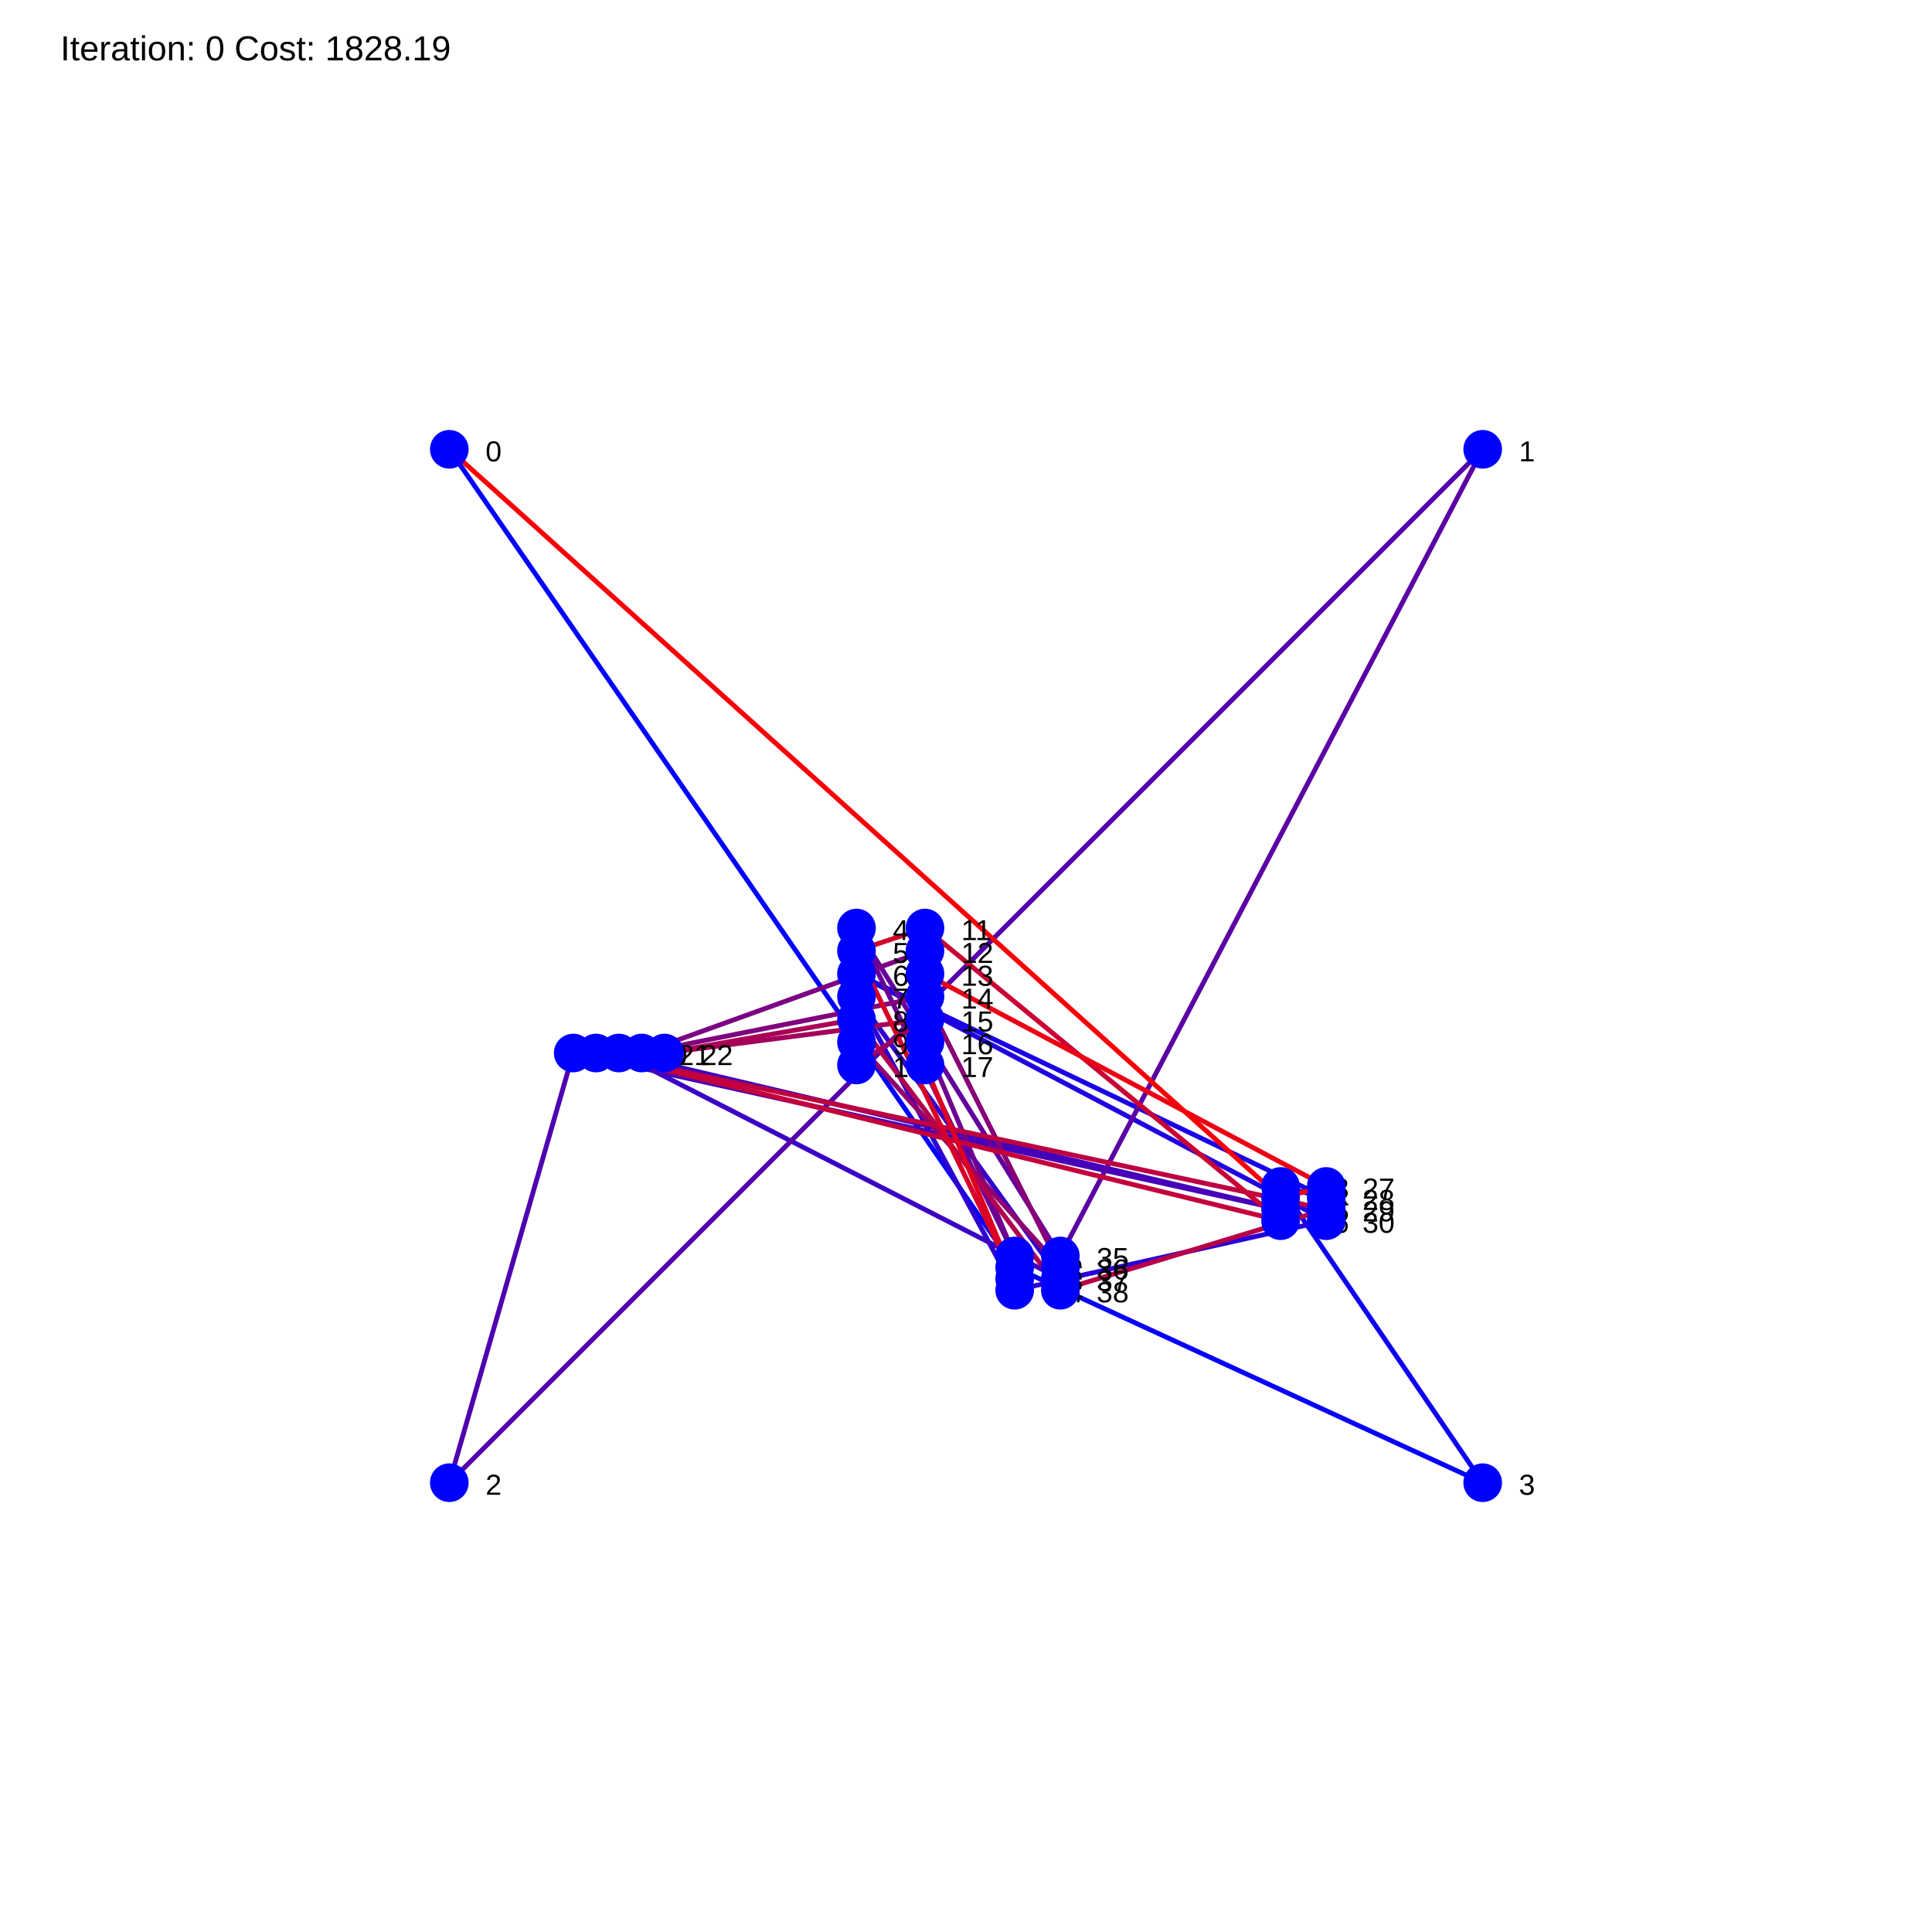
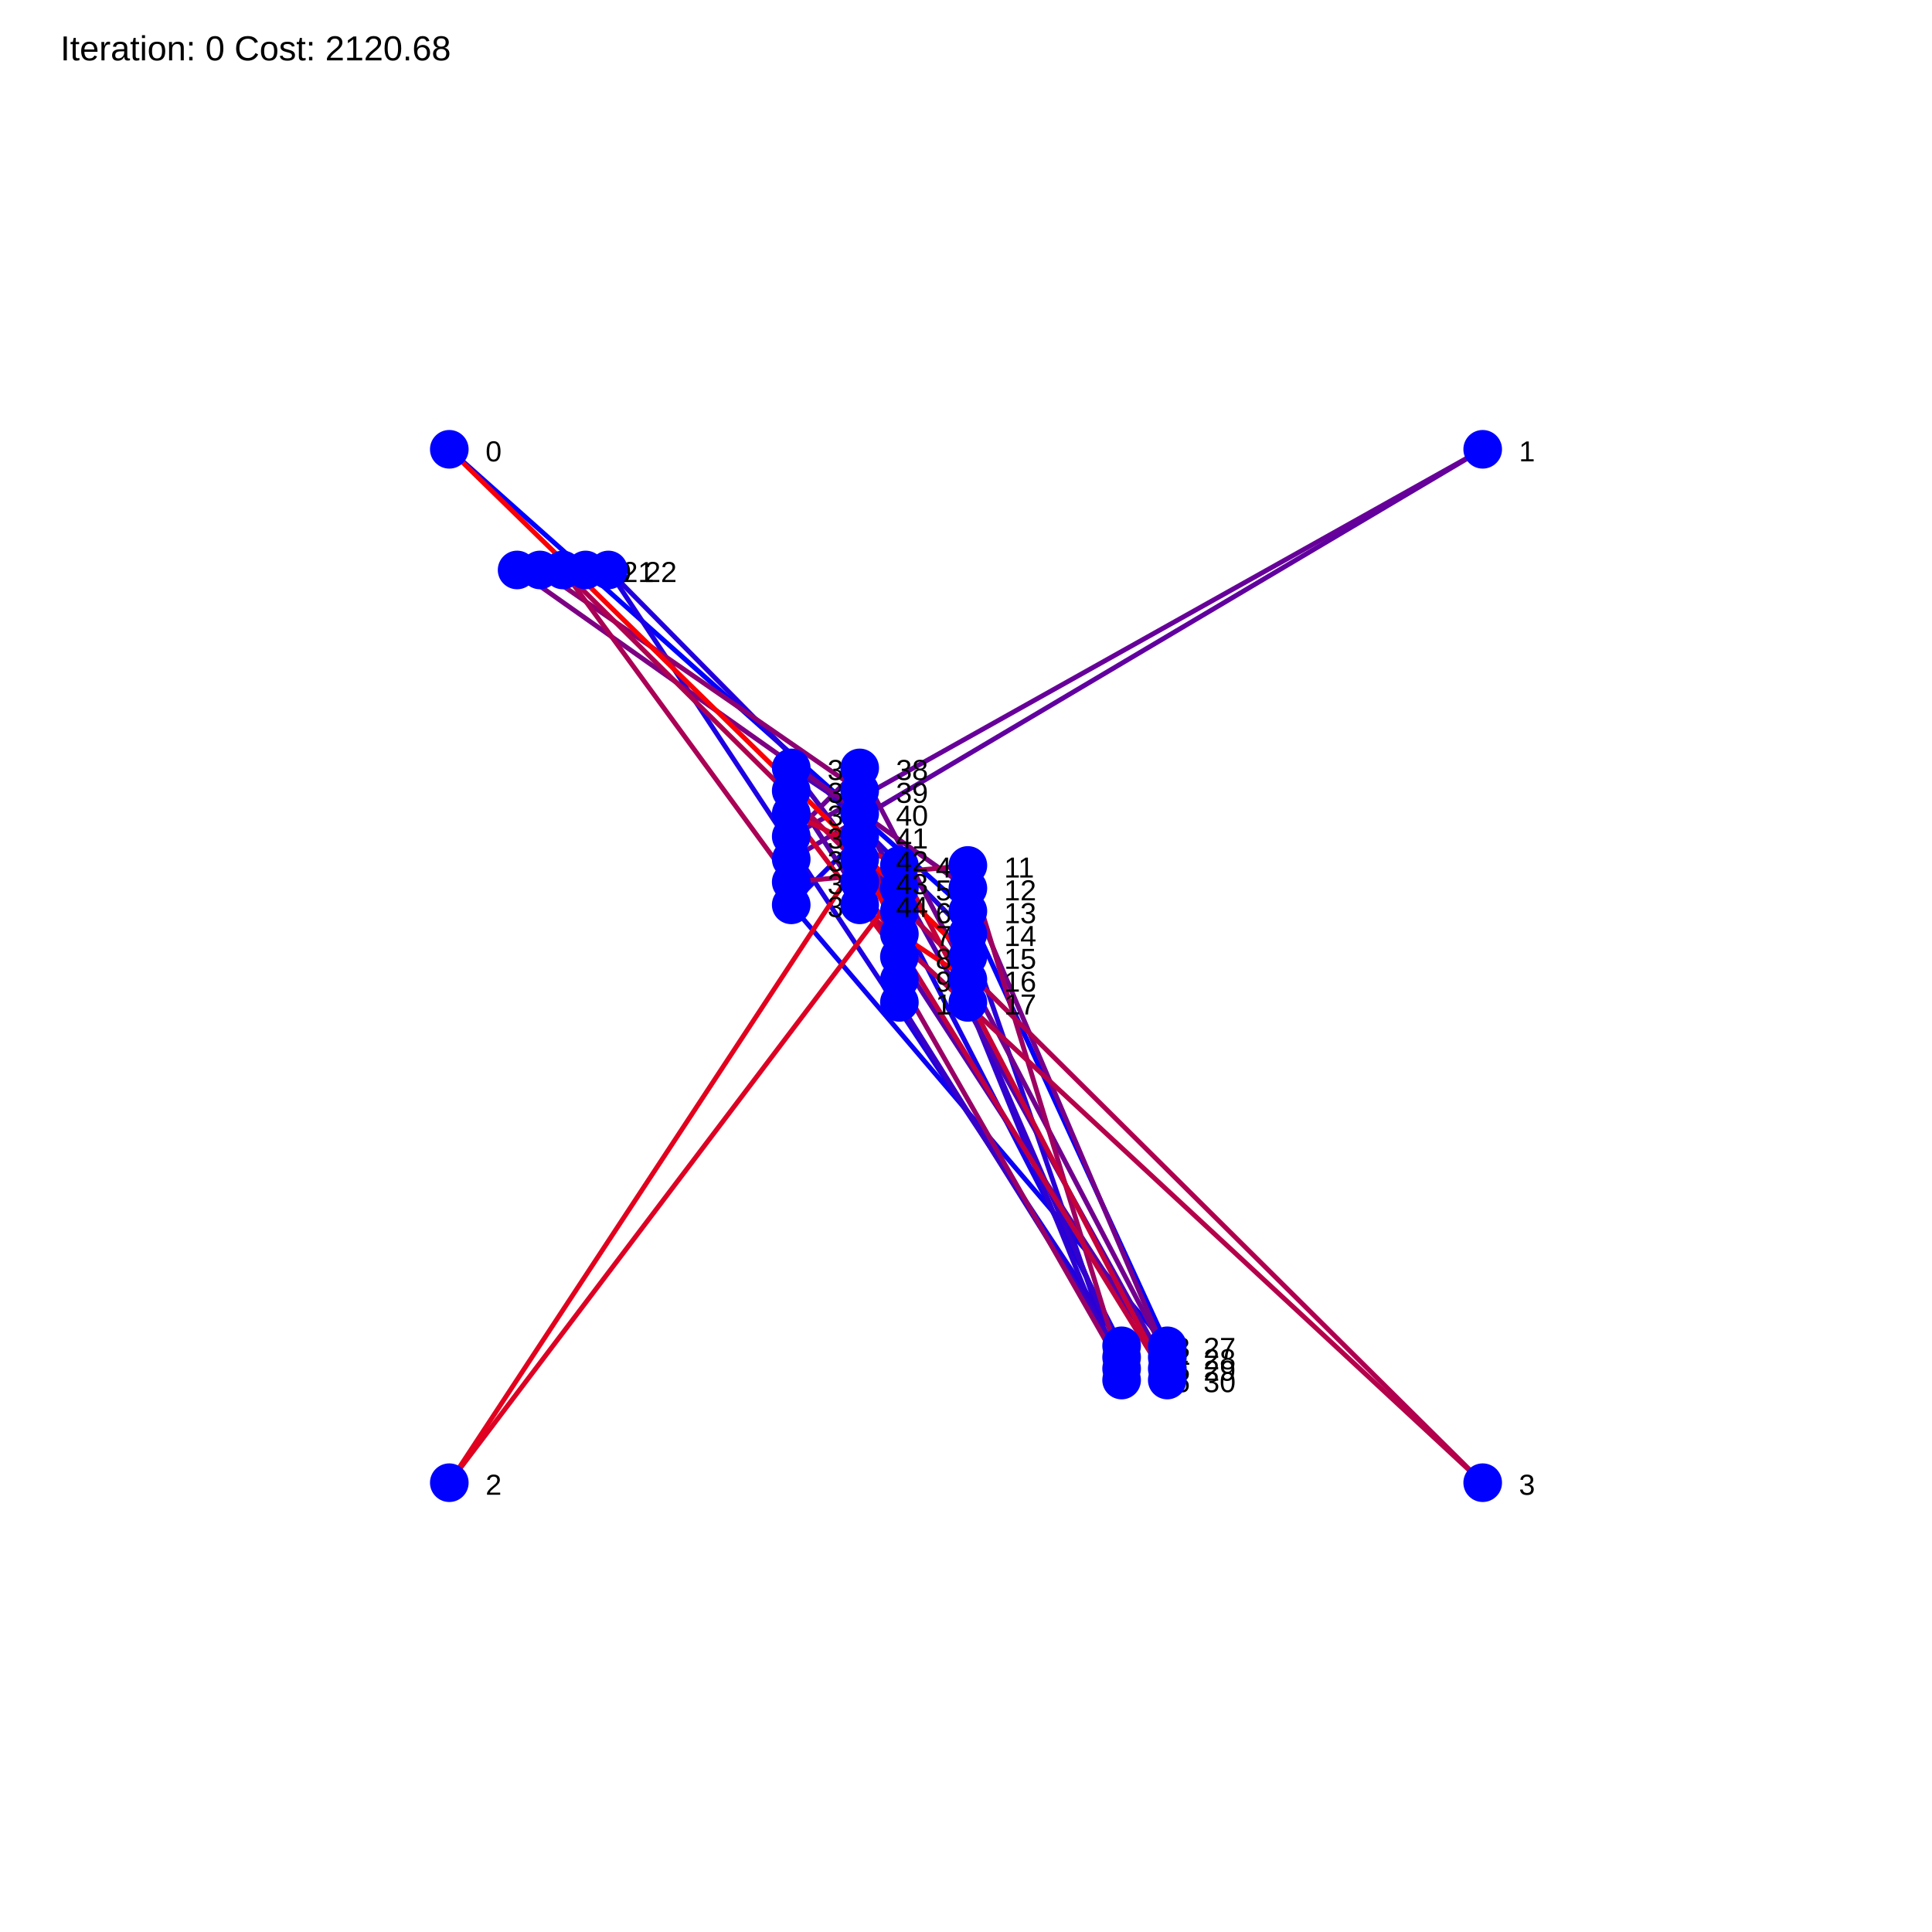
<svg xmlns="http://www.w3.org/2000/svg" width="800" height="800" viewBox="-167.442 -167.442 800 800">
  <rect x="-167.442" y="-167.442" width="800" height="800" fill="white" />
  <g>
-     <line x1="18.605" y1="18.605" x2="252.72" y2="357.362" stroke="rgb(0,0,255)" stroke-width="2" />
-     <line x1="252.72" y1="357.362" x2="446.512" y2="446.512" stroke="rgb(6,0,249)" stroke-width="2" />
-     <line x1="446.512" y1="446.512" x2="362.824" y2="323.846" stroke="rgb(13,0,242)" stroke-width="2" />
-     <line x1="362.824" y1="323.846" x2="381.726" y2="328.572" stroke="rgb(19,0,236)" stroke-width="2" />
-     <line x1="381.726" y1="328.572" x2="187.216" y2="235.737" stroke="rgb(26,0,229)" stroke-width="2" />
-     <line x1="187.216" y1="235.737" x2="381.726" y2="338.023" stroke="rgb(32,0,223)" stroke-width="2" />
-     <line x1="381.726" y1="338.023" x2="252.72" y2="366.813" stroke="rgb(39,0,216)" stroke-width="2" />
-     <line x1="252.72" y1="366.813" x2="187.216" y2="245.188" stroke="rgb(45,0,210)" stroke-width="2" />
-     <line x1="187.216" y1="245.188" x2="271.622" y2="362.088" stroke="rgb(52,0,203)" stroke-width="2" />
-     <line x1="271.622" y1="362.088" x2="88.819" y2="268.59" stroke="rgb(58,0,197)" stroke-width="2" />
-     <line x1="88.819" y1="268.59" x2="362.824" y2="333.298" stroke="rgb(65,0,190)" stroke-width="2" />
-     <line x1="362.824" y1="333.298" x2="69.916" y2="268.59" stroke="rgb(71,0,184)" stroke-width="2" />
-     <line x1="69.916" y1="268.59" x2="18.605" y2="446.512" stroke="rgb(78,0,177)" stroke-width="2" />
-     <line x1="18.605" y1="446.512" x2="446.512" y2="18.605" stroke="rgb(85,0,170)" stroke-width="2" />
-     <line x1="446.512" y1="18.605" x2="271.622" y2="352.637" stroke="rgb(91,0,164)" stroke-width="2" />
-     <line x1="271.622" y1="352.637" x2="187.216" y2="216.834" stroke="rgb(98,0,157)" stroke-width="2" />
-     <line x1="187.216" y1="216.834" x2="252.72" y2="352.637" stroke="rgb(104,0,151)" stroke-width="2" />
-     <line x1="252.72" y1="352.637" x2="215.57" y2="264.09" stroke="rgb(111,0,144)" stroke-width="2" />
-     <line x1="215.57" y1="264.09" x2="215.57" y2="226.286" stroke="rgb(117,0,138)" stroke-width="2" />
-     <line x1="215.57" y1="226.286" x2="98.27" y2="268.59" stroke="rgb(124,0,131)" stroke-width="2" />
-     <line x1="98.27" y1="268.59" x2="215.57" y2="245.188" stroke="rgb(130,0,125)" stroke-width="2" />
-     <line x1="215.57" y1="245.188" x2="271.622" y2="357.362" stroke="rgb(137,0,118)" stroke-width="2" />
-     <line x1="271.622" y1="357.362" x2="187.216" y2="264.09" stroke="rgb(143,0,112)" stroke-width="2" />
-     <line x1="187.216" y1="264.09" x2="187.216" y2="273.541" stroke="rgb(150,0,105)" stroke-width="2" />
-     <line x1="187.216" y1="273.541" x2="215.57" y2="254.639" stroke="rgb(156,0,99)" stroke-width="2" />
-     <line x1="215.57" y1="254.639" x2="107.721" y2="268.59" stroke="rgb(163,0,92)" stroke-width="2" />
-     <line x1="107.721" y1="268.59" x2="187.216" y2="254.639" stroke="rgb(170,0,85)" stroke-width="2" />
-     <line x1="187.216" y1="254.639" x2="271.622" y2="366.813" stroke="rgb(176,0,79)" stroke-width="2" />
-     <line x1="271.622" y1="366.813" x2="381.726" y2="333.298" stroke="rgb(183,0,72)" stroke-width="2" />
-     <line x1="381.726" y1="333.298" x2="79.368" y2="268.59" stroke="rgb(189,0,66)" stroke-width="2" />
-     <line x1="79.368" y1="268.59" x2="362.824" y2="338.023" stroke="rgb(196,0,59)" stroke-width="2" />
-     <line x1="362.824" y1="338.023" x2="215.57" y2="216.834" stroke="rgb(202,0,53)" stroke-width="2" />
-     <line x1="215.57" y1="216.834" x2="187.216" y2="226.286" stroke="rgb(209,0,46)" stroke-width="2" />
-     <line x1="187.216" y1="226.286" x2="252.72" y2="362.088" stroke="rgb(215,0,40)" stroke-width="2" />
-     <line x1="252.72" y1="362.088" x2="215.57" y2="273.541" stroke="rgb(222,0,33)" stroke-width="2" />
-     <line x1="215.57" y1="273.541" x2="215.57" y2="235.737" stroke="rgb(228,0,27)" stroke-width="2" />
-     <line x1="215.57" y1="235.737" x2="381.726" y2="323.846" stroke="rgb(235,0,20)" stroke-width="2" />
-     <line x1="381.726" y1="323.846" x2="362.824" y2="328.572" stroke="rgb(241,0,14)" stroke-width="2" />
-     <line x1="362.824" y1="328.572" x2="18.605" y2="18.605" stroke="rgb(248,0,7)" stroke-width="2" />
+     <line x1="18.605" y1="18.605" x2="233.332" y2="209.824" stroke="rgb(0,0,255)" stroke-width="2" />
+     <line x1="233.332" y1="209.824" x2="315.896" y2="389.827" stroke="rgb(5,0,250)" stroke-width="2" />
+     <line x1="315.896" y1="389.827" x2="160.187" y2="207.239" stroke="rgb(11,0,244)" stroke-width="2" />
+     <line x1="160.187" y1="207.239" x2="188.54" y2="178.885" stroke="rgb(17,0,238)" stroke-width="2" />
+     <line x1="188.54" y1="178.885" x2="296.994" y2="389.827" stroke="rgb(22,0,233)" stroke-width="2" />
+     <line x1="296.994" y1="389.827" x2="84.488" y2="68.57" stroke="rgb(28,0,227)" stroke-width="2" />
+     <line x1="84.488" y1="68.57" x2="233.332" y2="219.275" stroke="rgb(34,0,221)" stroke-width="2" />
+     <line x1="233.332" y1="219.275" x2="296.994" y2="404.003" stroke="rgb(39,0,216)" stroke-width="2" />
+     <line x1="296.994" y1="404.003" x2="233.332" y2="247.629" stroke="rgb(45,0,210)" stroke-width="2" />
+     <line x1="233.332" y1="247.629" x2="296.994" y2="394.552" stroke="rgb(51,0,204)" stroke-width="2" />
+     <line x1="296.994" y1="394.552" x2="204.978" y2="247.629" stroke="rgb(56,0,199)" stroke-width="2" />
+     <line x1="204.978" y1="247.629" x2="204.978" y2="209.824" stroke="rgb(62,0,193)" stroke-width="2" />
+     <line x1="204.978" y1="209.824" x2="160.187" y2="150.532" stroke="rgb(68,0,187)" stroke-width="2" />
+     <line x1="160.187" y1="150.532" x2="188.54" y2="169.434" stroke="rgb(73,0,182)" stroke-width="2" />
+     <line x1="188.54" y1="169.434" x2="315.896" y2="399.278" stroke="rgb(79,0,176)" stroke-width="2" />
+     <line x1="315.896" y1="399.278" x2="160.187" y2="159.983" stroke="rgb(85,0,170)" stroke-width="2" />
+     <line x1="160.187" y1="159.983" x2="160.187" y2="188.336" stroke="rgb(90,0,165)" stroke-width="2" />
+     <line x1="160.187" y1="188.336" x2="446.512" y2="18.605" stroke="rgb(96,0,159)" stroke-width="2" />
+     <line x1="446.512" y1="18.605" x2="160.187" y2="178.885" stroke="rgb(102,0,153)" stroke-width="2" />
+     <line x1="160.187" y1="178.885" x2="188.54" y2="150.532" stroke="rgb(107,0,148)" stroke-width="2" />
+     <line x1="188.54" y1="150.532" x2="315.896" y2="394.552" stroke="rgb(113,0,142)" stroke-width="2" />
+     <line x1="315.896" y1="394.552" x2="233.332" y2="200.373" stroke="rgb(119,0,136)" stroke-width="2" />
+     <line x1="233.332" y1="200.373" x2="46.684" y2="68.57" stroke="rgb(124,0,131)" stroke-width="2" />
+     <line x1="46.684" y1="68.57" x2="75.037" y2="68.57" stroke="rgb(130,0,125)" stroke-width="2" />
+     <line x1="75.037" y1="68.57" x2="56.135" y2="68.57" stroke="rgb(136,0,119)" stroke-width="2" />
+     <line x1="56.135" y1="68.57" x2="188.54" y2="159.983" stroke="rgb(141,0,114)" stroke-width="2" />
+     <line x1="188.54" y1="159.983" x2="204.978" y2="238.177" stroke="rgb(147,0,108)" stroke-width="2" />
+     <line x1="204.978" y1="238.177" x2="296.994" y2="399.278" stroke="rgb(153,0,102)" stroke-width="2" />
+     <line x1="296.994" y1="399.278" x2="233.332" y2="190.922" stroke="rgb(158,0,97)" stroke-width="2" />
+     <line x1="233.332" y1="190.922" x2="160.187" y2="197.787" stroke="rgb(164,0,91)" stroke-width="2" />
+     <line x1="160.187" y1="197.787" x2="65.586" y2="68.57" stroke="rgb(170,0,85)" stroke-width="2" />
+     <line x1="65.586" y1="68.57" x2="446.512" y2="446.512" stroke="rgb(175,0,80)" stroke-width="2" />
+     <line x1="446.512" y1="446.512" x2="188.54" y2="207.239" stroke="rgb(181,0,74)" stroke-width="2" />
+     <line x1="188.54" y1="207.239" x2="188.54" y2="197.787" stroke="rgb(187,0,68)" stroke-width="2" />
+     <line x1="188.54" y1="197.787" x2="315.896" y2="404.003" stroke="rgb(192,0,63)" stroke-width="2" />
+     <line x1="315.896" y1="404.003" x2="204.978" y2="190.922" stroke="rgb(198,0,57)" stroke-width="2" />
+     <line x1="204.978" y1="190.922" x2="160.187" y2="169.434" stroke="rgb(204,0,51)" stroke-width="2" />
+     <line x1="160.187" y1="169.434" x2="204.978" y2="228.726" stroke="rgb(209,0,46)" stroke-width="2" />
+     <line x1="204.978" y1="228.726" x2="204.978" y2="200.373" stroke="rgb(215,0,40)" stroke-width="2" />
+     <line x1="204.978" y1="200.373" x2="18.605" y2="446.512" stroke="rgb(221,0,34)" stroke-width="2" />
+     <line x1="18.605" y1="446.512" x2="188.54" y2="188.336" stroke="rgb(226,0,29)" stroke-width="2" />
+     <line x1="188.54" y1="188.336" x2="204.978" y2="219.275" stroke="rgb(232,0,23)" stroke-width="2" />
+     <line x1="204.978" y1="219.275" x2="233.332" y2="238.177" stroke="rgb(238,0,17)" stroke-width="2" />
+     <line x1="233.332" y1="238.177" x2="233.332" y2="228.726" stroke="rgb(243,0,12)" stroke-width="2" />
+     <line x1="233.332" y1="228.726" x2="18.605" y2="18.605" stroke="rgb(249,0,6)" stroke-width="2" />
  </g>
  <g>
    <circle cx="18.605" cy="18.605" r="8" fill="blue" />
    <text x="33.605" y="23.605" font-family="Arial" font-size="12" fill="black">0</text>
    <circle cx="446.512" cy="18.605" r="8" fill="blue" />
    <text x="461.512" y="23.605" font-family="Arial" font-size="12" fill="black">1</text>
    <circle cx="18.605" cy="446.512" r="8" fill="blue" />
    <text x="33.605" y="451.512" font-family="Arial" font-size="12" fill="black">2</text>
    <circle cx="446.512" cy="446.512" r="8" fill="blue" />
    <text x="461.512" y="451.512" font-family="Arial" font-size="12" fill="black">3</text>
-     <circle cx="187.216" cy="216.834" r="8" fill="blue" />
-     <text x="202.216" y="221.834" font-family="Arial" font-size="12" fill="black">4</text>
-     <circle cx="187.216" cy="226.286" r="8" fill="blue" />
-     <text x="202.216" y="231.286" font-family="Arial" font-size="12" fill="black">5</text>
-     <circle cx="187.216" cy="235.737" r="8" fill="blue" />
-     <text x="202.216" y="240.737" font-family="Arial" font-size="12" fill="black">6</text>
-     <circle cx="187.216" cy="245.188" r="8" fill="blue" />
-     <text x="202.216" y="250.188" font-family="Arial" font-size="12" fill="black">7</text>
-     <circle cx="187.216" cy="254.639" r="8" fill="blue" />
-     <text x="202.216" y="259.639" font-family="Arial" font-size="12" fill="black">8</text>
-     <circle cx="187.216" cy="264.09" r="8" fill="blue" />
-     <text x="202.216" y="269.09" font-family="Arial" font-size="12" fill="black">9</text>
-     <circle cx="187.216" cy="273.541" r="8" fill="blue" />
-     <text x="202.216" y="278.541" font-family="Arial" font-size="12" fill="black">10</text>
-     <circle cx="215.57" cy="216.834" r="8" fill="blue" />
-     <text x="230.57" y="221.834" font-family="Arial" font-size="12" fill="black">11</text>
-     <circle cx="215.57" cy="226.286" r="8" fill="blue" />
-     <text x="230.57" y="231.286" font-family="Arial" font-size="12" fill="black">12</text>
-     <circle cx="215.57" cy="235.737" r="8" fill="blue" />
-     <text x="230.57" y="240.737" font-family="Arial" font-size="12" fill="black">13</text>
-     <circle cx="215.57" cy="245.188" r="8" fill="blue" />
-     <text x="230.57" y="250.188" font-family="Arial" font-size="12" fill="black">14</text>
-     <circle cx="215.57" cy="254.639" r="8" fill="blue" />
-     <text x="230.57" y="259.639" font-family="Arial" font-size="12" fill="black">15</text>
-     <circle cx="215.57" cy="264.09" r="8" fill="blue" />
-     <text x="230.57" y="269.09" font-family="Arial" font-size="12" fill="black">16</text>
-     <circle cx="215.57" cy="273.541" r="8" fill="blue" />
-     <text x="230.57" y="278.541" font-family="Arial" font-size="12" fill="black">17</text>
-     <circle cx="69.916" cy="268.59" r="8" fill="blue" />
-     <text x="84.916" y="273.59" font-family="Arial" font-size="12" fill="black">18</text>
-     <circle cx="79.368" cy="268.59" r="8" fill="blue" />
-     <text x="94.368" y="273.59" font-family="Arial" font-size="12" fill="black">19</text>
-     <circle cx="88.819" cy="268.59" r="8" fill="blue" />
-     <text x="103.819" y="273.59" font-family="Arial" font-size="12" fill="black">20</text>
-     <circle cx="98.27" cy="268.59" r="8" fill="blue" />
-     <text x="113.27" y="273.59" font-family="Arial" font-size="12" fill="black">21</text>
-     <circle cx="107.721" cy="268.59" r="8" fill="blue" />
-     <text x="122.721" y="273.59" font-family="Arial" font-size="12" fill="black">22</text>
-     <circle cx="362.824" cy="323.846" r="8" fill="blue" />
-     <text x="377.824" y="328.846" font-family="Arial" font-size="12" fill="black">23</text>
-     <circle cx="362.824" cy="328.572" r="8" fill="blue" />
-     <text x="377.824" y="333.572" font-family="Arial" font-size="12" fill="black">24</text>
-     <circle cx="362.824" cy="333.298" r="8" fill="blue" />
-     <text x="377.824" y="338.298" font-family="Arial" font-size="12" fill="black">25</text>
-     <circle cx="362.824" cy="338.023" r="8" fill="blue" />
-     <text x="377.824" y="343.023" font-family="Arial" font-size="12" fill="black">26</text>
-     <circle cx="381.726" cy="323.846" r="8" fill="blue" />
-     <text x="396.726" y="328.846" font-family="Arial" font-size="12" fill="black">27</text>
-     <circle cx="381.726" cy="328.572" r="8" fill="blue" />
-     <text x="396.726" y="333.572" font-family="Arial" font-size="12" fill="black">28</text>
-     <circle cx="381.726" cy="333.298" r="8" fill="blue" />
-     <text x="396.726" y="338.298" font-family="Arial" font-size="12" fill="black">29</text>
-     <circle cx="381.726" cy="338.023" r="8" fill="blue" />
-     <text x="396.726" y="343.023" font-family="Arial" font-size="12" fill="black">30</text>
-     <circle cx="252.72" cy="352.637" r="8" fill="blue" />
-     <text x="267.72" y="357.637" font-family="Arial" font-size="12" fill="black">31</text>
-     <circle cx="252.72" cy="357.362" r="8" fill="blue" />
-     <text x="267.72" y="362.362" font-family="Arial" font-size="12" fill="black">32</text>
-     <circle cx="252.72" cy="362.088" r="8" fill="blue" />
-     <text x="267.72" y="367.088" font-family="Arial" font-size="12" fill="black">33</text>
-     <circle cx="252.72" cy="366.813" r="8" fill="blue" />
-     <text x="267.72" y="371.813" font-family="Arial" font-size="12" fill="black">34</text>
-     <circle cx="271.622" cy="352.637" r="8" fill="blue" />
-     <text x="286.622" y="357.637" font-family="Arial" font-size="12" fill="black">35</text>
-     <circle cx="271.622" cy="357.362" r="8" fill="blue" />
-     <text x="286.622" y="362.362" font-family="Arial" font-size="12" fill="black">36</text>
-     <circle cx="271.622" cy="362.088" r="8" fill="blue" />
-     <text x="286.622" y="367.088" font-family="Arial" font-size="12" fill="black">37</text>
-     <circle cx="271.622" cy="366.813" r="8" fill="blue" />
-     <text x="286.622" y="371.813" font-family="Arial" font-size="12" fill="black">38</text>
+     <circle cx="204.978" cy="190.922" r="8" fill="blue" />
+     <text x="219.978" y="195.922" font-family="Arial" font-size="12" fill="black">4</text>
+     <circle cx="204.978" cy="200.373" r="8" fill="blue" />
+     <text x="219.978" y="205.373" font-family="Arial" font-size="12" fill="black">5</text>
+     <circle cx="204.978" cy="209.824" r="8" fill="blue" />
+     <text x="219.978" y="214.824" font-family="Arial" font-size="12" fill="black">6</text>
+     <circle cx="204.978" cy="219.275" r="8" fill="blue" />
+     <text x="219.978" y="224.275" font-family="Arial" font-size="12" fill="black">7</text>
+     <circle cx="204.978" cy="228.726" r="8" fill="blue" />
+     <text x="219.978" y="233.726" font-family="Arial" font-size="12" fill="black">8</text>
+     <circle cx="204.978" cy="238.177" r="8" fill="blue" />
+     <text x="219.978" y="243.177" font-family="Arial" font-size="12" fill="black">9</text>
+     <circle cx="204.978" cy="247.629" r="8" fill="blue" />
+     <text x="219.978" y="252.629" font-family="Arial" font-size="12" fill="black">10</text>
+     <circle cx="233.332" cy="190.922" r="8" fill="blue" />
+     <text x="248.332" y="195.922" font-family="Arial" font-size="12" fill="black">11</text>
+     <circle cx="233.332" cy="200.373" r="8" fill="blue" />
+     <text x="248.332" y="205.373" font-family="Arial" font-size="12" fill="black">12</text>
+     <circle cx="233.332" cy="209.824" r="8" fill="blue" />
+     <text x="248.332" y="214.824" font-family="Arial" font-size="12" fill="black">13</text>
+     <circle cx="233.332" cy="219.275" r="8" fill="blue" />
+     <text x="248.332" y="224.275" font-family="Arial" font-size="12" fill="black">14</text>
+     <circle cx="233.332" cy="228.726" r="8" fill="blue" />
+     <text x="248.332" y="233.726" font-family="Arial" font-size="12" fill="black">15</text>
+     <circle cx="233.332" cy="238.177" r="8" fill="blue" />
+     <text x="248.332" y="243.177" font-family="Arial" font-size="12" fill="black">16</text>
+     <circle cx="233.332" cy="247.629" r="8" fill="blue" />
+     <text x="248.332" y="252.629" font-family="Arial" font-size="12" fill="black">17</text>
+     <circle cx="46.684" cy="68.57" r="8" fill="blue" />
+     <text x="61.684" y="73.57" font-family="Arial" font-size="12" fill="black">18</text>
+     <circle cx="56.135" cy="68.57" r="8" fill="blue" />
+     <text x="71.135" y="73.57" font-family="Arial" font-size="12" fill="black">19</text>
+     <circle cx="65.586" cy="68.57" r="8" fill="blue" />
+     <text x="80.586" y="73.57" font-family="Arial" font-size="12" fill="black">20</text>
+     <circle cx="75.037" cy="68.57" r="8" fill="blue" />
+     <text x="90.037" y="73.57" font-family="Arial" font-size="12" fill="black">21</text>
+     <circle cx="84.488" cy="68.57" r="8" fill="blue" />
+     <text x="99.488" y="73.57" font-family="Arial" font-size="12" fill="black">22</text>
+     <circle cx="296.994" cy="389.827" r="8" fill="blue" />
+     <text x="311.994" y="394.827" font-family="Arial" font-size="12" fill="black">23</text>
+     <circle cx="296.994" cy="394.552" r="8" fill="blue" />
+     <text x="311.994" y="399.552" font-family="Arial" font-size="12" fill="black">24</text>
+     <circle cx="296.994" cy="399.278" r="8" fill="blue" />
+     <text x="311.994" y="404.278" font-family="Arial" font-size="12" fill="black">25</text>
+     <circle cx="296.994" cy="404.003" r="8" fill="blue" />
+     <text x="311.994" y="409.003" font-family="Arial" font-size="12" fill="black">26</text>
+     <circle cx="315.896" cy="389.827" r="8" fill="blue" />
+     <text x="330.896" y="394.827" font-family="Arial" font-size="12" fill="black">27</text>
+     <circle cx="315.896" cy="394.552" r="8" fill="blue" />
+     <text x="330.896" y="399.552" font-family="Arial" font-size="12" fill="black">28</text>
+     <circle cx="315.896" cy="399.278" r="8" fill="blue" />
+     <text x="330.896" y="404.278" font-family="Arial" font-size="12" fill="black">29</text>
+     <circle cx="315.896" cy="404.003" r="8" fill="blue" />
+     <text x="330.896" y="409.003" font-family="Arial" font-size="12" fill="black">30</text>
+     <circle cx="160.187" cy="150.532" r="8" fill="blue" />
+     <text x="175.187" y="155.532" font-family="Arial" font-size="12" fill="black">31</text>
+     <circle cx="160.187" cy="159.983" r="8" fill="blue" />
+     <text x="175.187" y="164.983" font-family="Arial" font-size="12" fill="black">32</text>
+     <circle cx="160.187" cy="169.434" r="8" fill="blue" />
+     <text x="175.187" y="174.434" font-family="Arial" font-size="12" fill="black">33</text>
+     <circle cx="160.187" cy="178.885" r="8" fill="blue" />
+     <text x="175.187" y="183.885" font-family="Arial" font-size="12" fill="black">34</text>
+     <circle cx="160.187" cy="188.336" r="8" fill="blue" />
+     <text x="175.187" y="193.336" font-family="Arial" font-size="12" fill="black">35</text>
+     <circle cx="160.187" cy="197.787" r="8" fill="blue" />
+     <text x="175.187" y="202.787" font-family="Arial" font-size="12" fill="black">36</text>
+     <circle cx="160.187" cy="207.239" r="8" fill="blue" />
+     <text x="175.187" y="212.239" font-family="Arial" font-size="12" fill="black">37</text>
+     <circle cx="188.54" cy="150.532" r="8" fill="blue" />
+     <text x="203.54" y="155.532" font-family="Arial" font-size="12" fill="black">38</text>
+     <circle cx="188.54" cy="159.983" r="8" fill="blue" />
+     <text x="203.54" y="164.983" font-family="Arial" font-size="12" fill="black">39</text>
+     <circle cx="188.54" cy="169.434" r="8" fill="blue" />
+     <text x="203.54" y="174.434" font-family="Arial" font-size="12" fill="black">40</text>
+     <circle cx="188.54" cy="178.885" r="8" fill="blue" />
+     <text x="203.54" y="183.885" font-family="Arial" font-size="12" fill="black">41</text>
+     <circle cx="188.54" cy="188.336" r="8" fill="blue" />
+     <text x="203.54" y="193.336" font-family="Arial" font-size="12" fill="black">42</text>
+     <circle cx="188.54" cy="197.787" r="8" fill="blue" />
+     <text x="203.54" y="202.787" font-family="Arial" font-size="12" fill="black">43</text>
+     <circle cx="188.54" cy="207.239" r="8" fill="blue" />
+     <text x="203.54" y="212.239" font-family="Arial" font-size="12" fill="black">44</text>
  </g>
-   <text x="-142.442" y="-142.442" font-family="Arial" font-size="14.4" fill="black">Iteration: 0 Cost: 1828.19</text>
+   <text x="-142.442" y="-142.442" font-family="Arial" font-size="14.4" fill="black">Iteration: 0 Cost: 2120.68</text>
</svg>
